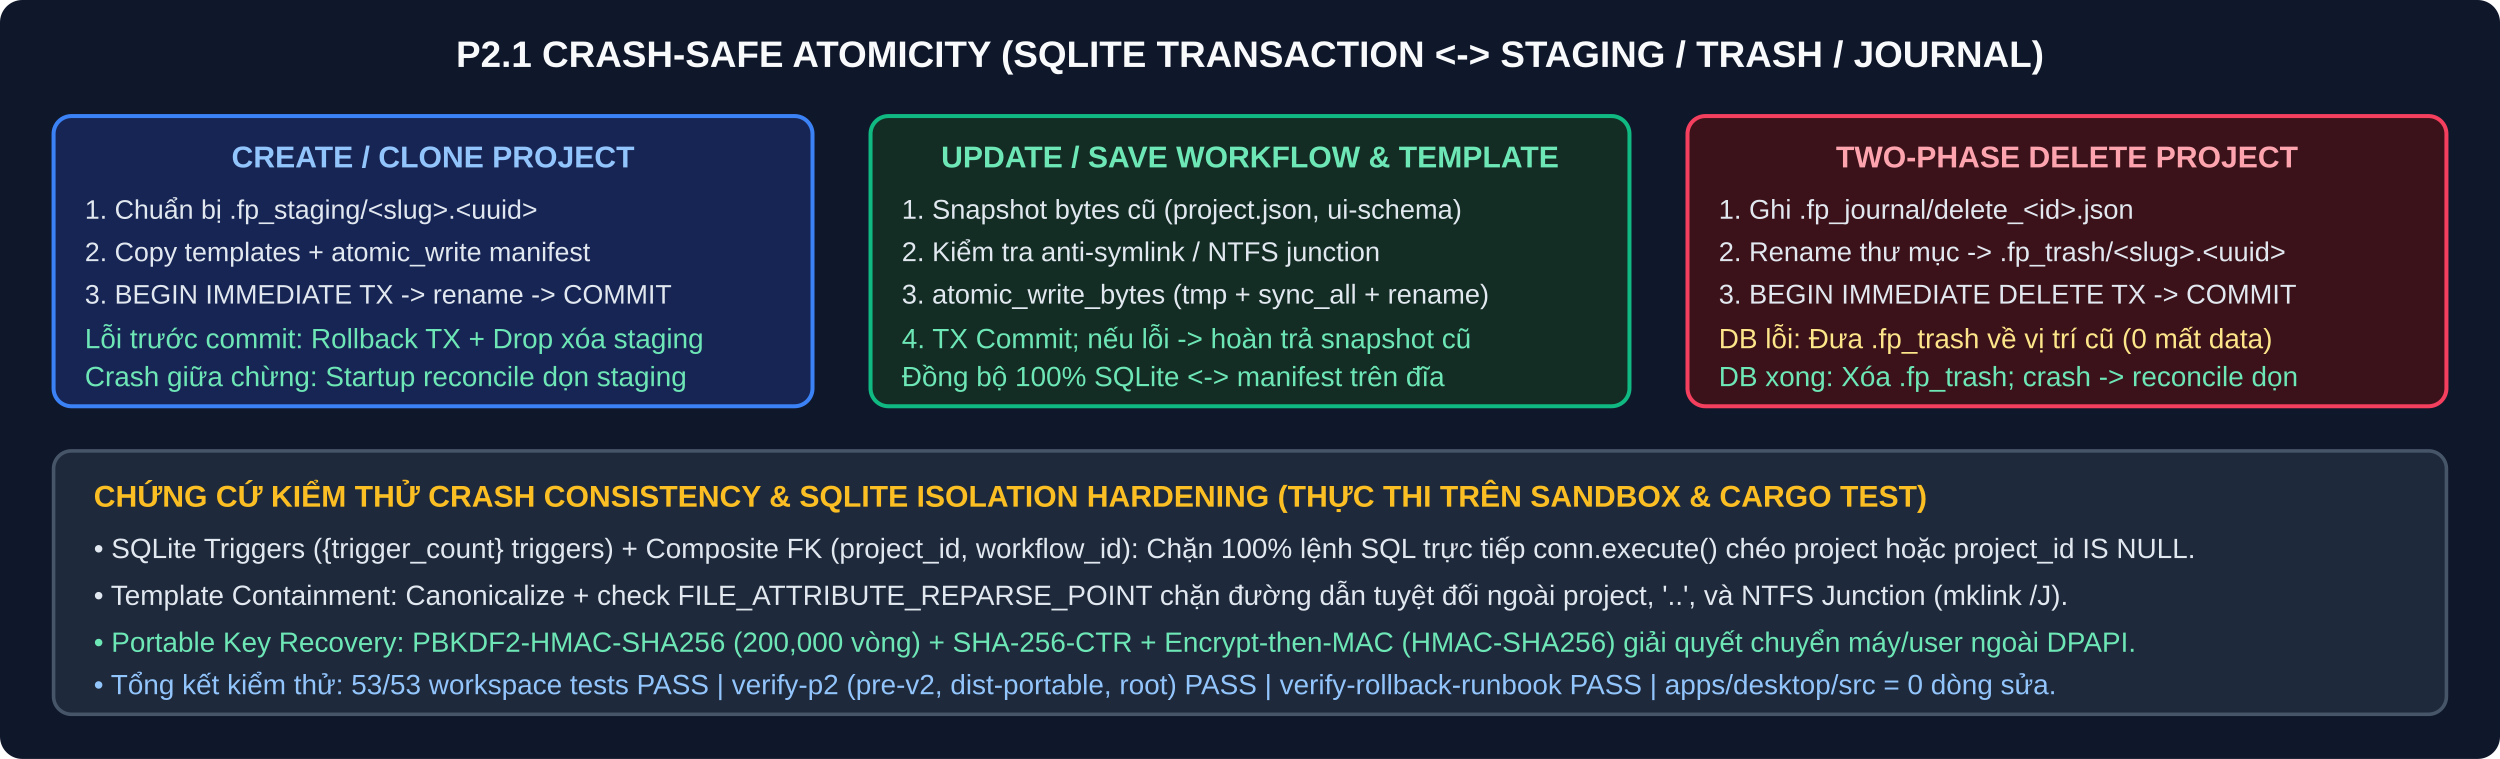
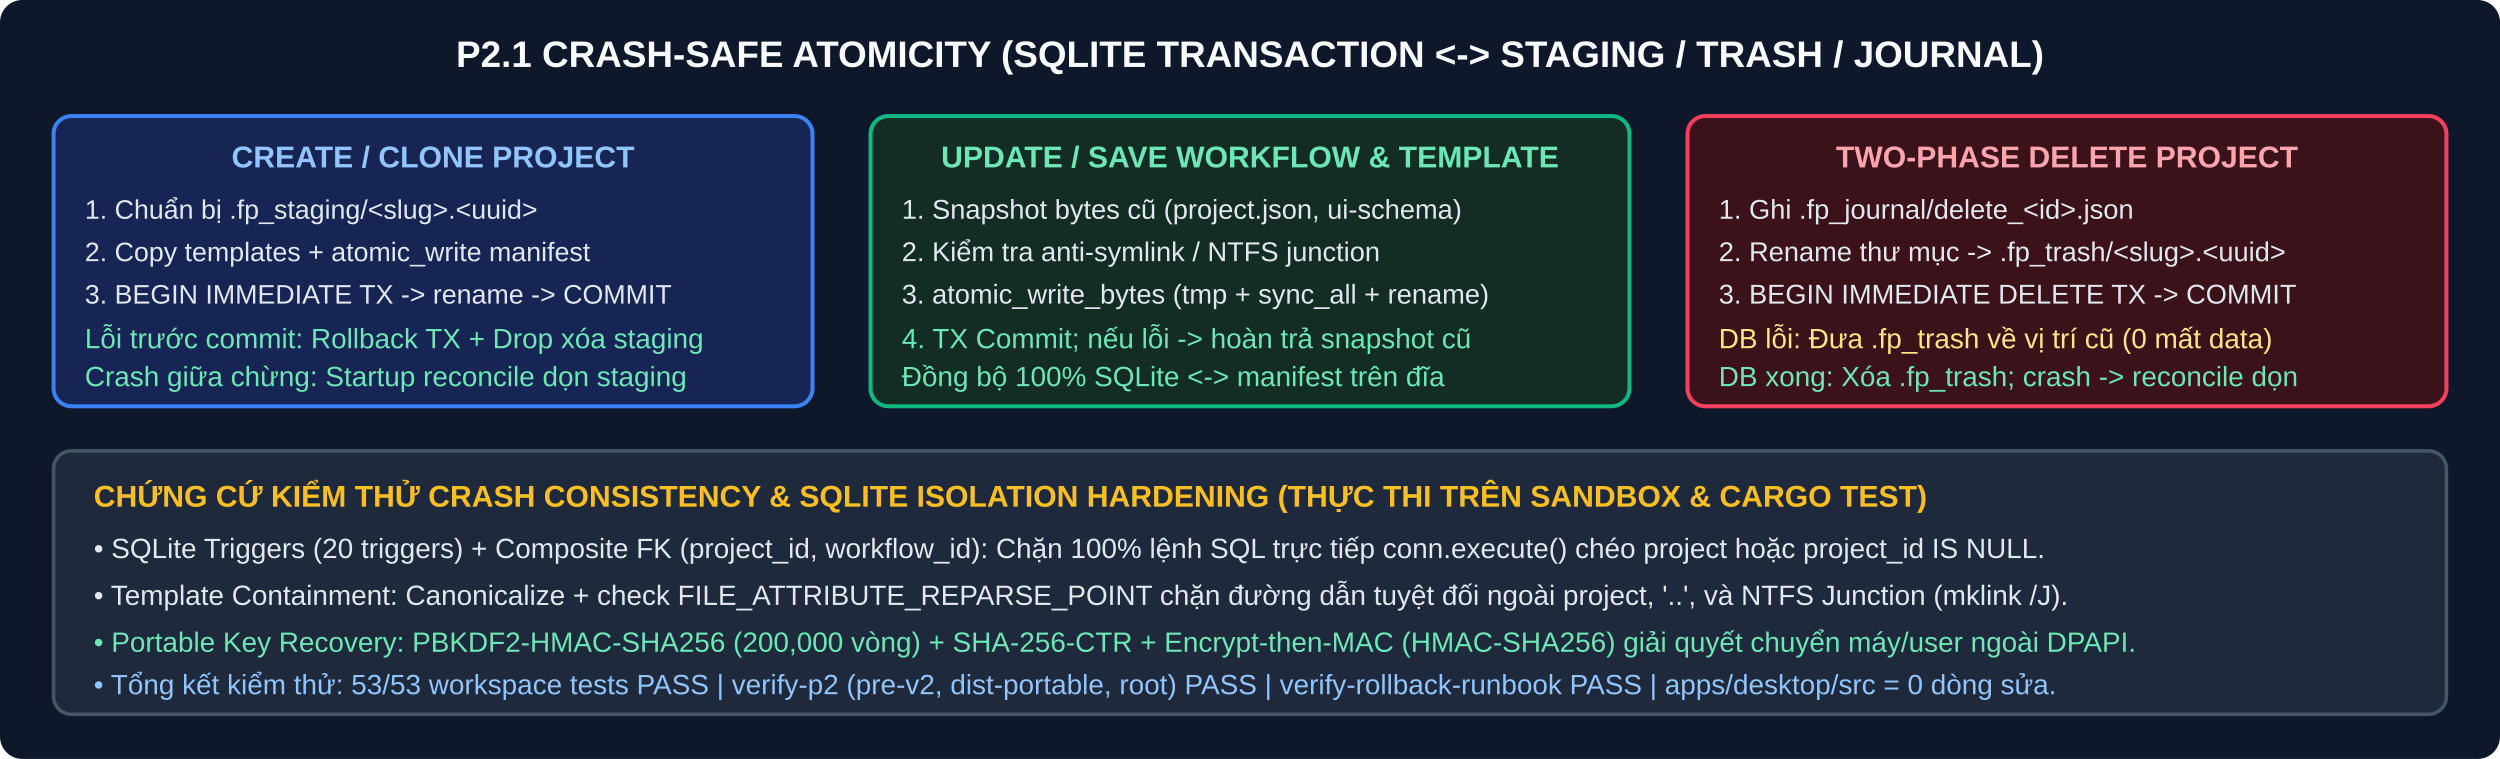
<svg xmlns="http://www.w3.org/2000/svg" viewBox="0 0 1120 340" font-family="Segoe UI, Arial, sans-serif">
  <rect width="1120" height="340" rx="10" fill="#0F172A" />
  <text x="560" y="30" text-anchor="middle" fill="#F8FAFC" font-size="16.5" font-weight="700">P2.1 CRASH-SAFE ATOMICITY (SQLITE TRANSACTION &lt;-&gt; STAGING / TRASH / JOURNAL)</text>
  <rect x="24" y="52" width="340" height="130" rx="8" fill="#172554" stroke="#3B82F6" stroke-width="1.8" />
  <text x="194" y="75" text-anchor="middle" fill="#93C5FD" font-size="13.5" font-weight="700">CREATE / CLONE PROJECT</text>
  <text x="38" y="98" fill="#E2E8F0" font-size="12">1. Chuẩn bị .fp_staging/&lt;slug&gt;.&lt;uuid&gt;</text>
  <text x="38" y="117" fill="#E2E8F0" font-size="12">2. Copy templates + atomic_write manifest</text>
  <text x="38" y="136" fill="#E2E8F0" font-size="12">3. BEGIN IMMEDIATE TX -&gt; rename -&gt; COMMIT</text>
  <text x="38" y="156" fill="#6EE7B7" font-size="12.5">Lỗi trước commit: Rollback TX + Drop xóa staging</text>
  <text x="38" y="173" fill="#6EE7B7" font-size="12.5">Crash giữa chừng: Startup reconcile dọn staging</text>
  <rect x="390" y="52" width="340" height="130" rx="8" fill="#132D24" stroke="#10B981" stroke-width="1.8" />
  <text x="560" y="75" text-anchor="middle" fill="#6EE7B7" font-size="13.5" font-weight="700">UPDATE / SAVE WORKFLOW &amp; TEMPLATE</text>
  <text x="404" y="98" fill="#E2E8F0" font-size="12.2">1. Snapshot bytes cũ (project.json, ui-schema)</text>
  <text x="404" y="117" fill="#E2E8F0" font-size="12.2">2. Kiểm tra anti-symlink / NTFS junction</text>
  <text x="404" y="136" fill="#E2E8F0" font-size="12.2">3. atomic_write_bytes (tmp + sync_all + rename)</text>
  <text x="404" y="156" fill="#6EE7B7" font-size="12.5">4. TX Commit; nếu lỗi -&gt; hoàn trả snapshot cũ</text>
  <text x="404" y="173" fill="#6EE7B7" font-size="12.5">Đồng bộ 100% SQLite &lt;-&gt; manifest trên đĩa</text>
  <rect x="756" y="52" width="340" height="130" rx="8" fill="#3B1219" stroke="#F43F5E" stroke-width="1.8" />
  <text x="926" y="75" text-anchor="middle" fill="#FDA4AF" font-size="13.5" font-weight="700">TWO-PHASE DELETE PROJECT</text>
  <text x="770" y="98" fill="#E2E8F0" font-size="12.2">1. Ghi .fp_journal/delete_&lt;id&gt;.json</text>
  <text x="770" y="117" fill="#E2E8F0" font-size="12.2">2. Rename thư mục -&gt; .fp_trash/&lt;slug&gt;.&lt;uuid&gt;</text>
  <text x="770" y="136" fill="#E2E8F0" font-size="12.2">3. BEGIN IMMEDIATE DELETE TX -&gt; COMMIT</text>
  <text x="770" y="156" fill="#FDE68A" font-size="12.5">DB lỗi: Đưa .fp_trash về vị trí cũ (0 mất data)</text>
  <text x="770" y="173" fill="#6EE7B7" font-size="12.5">DB xong: Xóa .fp_trash; crash -&gt; reconcile dọn</text>
  <rect x="24" y="202" width="1072" height="118" rx="8" fill="#1E293B" stroke="#475569" stroke-width="1.6" />
  <text x="42" y="227" fill="#FBBF24" font-size="13.5" font-weight="700">CHỨNG CỨ KIỂM THỬ CRASH CONSISTENCY &amp; SQLITE ISOLATION HARDENING (THỰC THI TRÊN SANDBOX &amp; CARGO TEST)</text>
-   <text x="42" y="250" fill="#E2E8F0" font-size="12.5">• SQLite Triggers ({trigger_count} triggers) + Composite FK (project_id, workflow_id): Chặn 100% lệnh SQL trực tiếp conn.execute() chéo project hoặc project_id IS NULL.</text>
+   <text x="42" y="250" fill="#E2E8F0" font-size="12.5">• SQLite Triggers (20 triggers) + Composite FK (project_id, workflow_id): Chặn 100% lệnh SQL trực tiếp conn.execute() chéo project hoặc project_id IS NULL.</text>
  <text x="42" y="271" fill="#E2E8F0" font-size="12.5">• Template Containment: Canonicalize + check FILE_ATTRIBUTE_REPARSE_POINT chặn đường dẫn tuyệt đối ngoài project, '..', và NTFS Junction (mklink /J).</text>
  <text x="42" y="292" fill="#6EE7B7" font-size="12.5">• Portable Key Recovery: PBKDF2-HMAC-SHA256 (200,000 vòng) + SHA-256-CTR + Encrypt-then-MAC (HMAC-SHA256) giải quyết chuyển máy/user ngoài DPAPI.</text>
  <text x="42" y="311" fill="#93C5FD" font-size="12.5">• Tổng kết kiểm thử: 53/53 workspace tests PASS | verify-p2 (pre-v2, dist-portable, root) PASS | verify-rollback-runbook PASS | apps/desktop/src = 0 dòng sửa.</text>
</svg>
